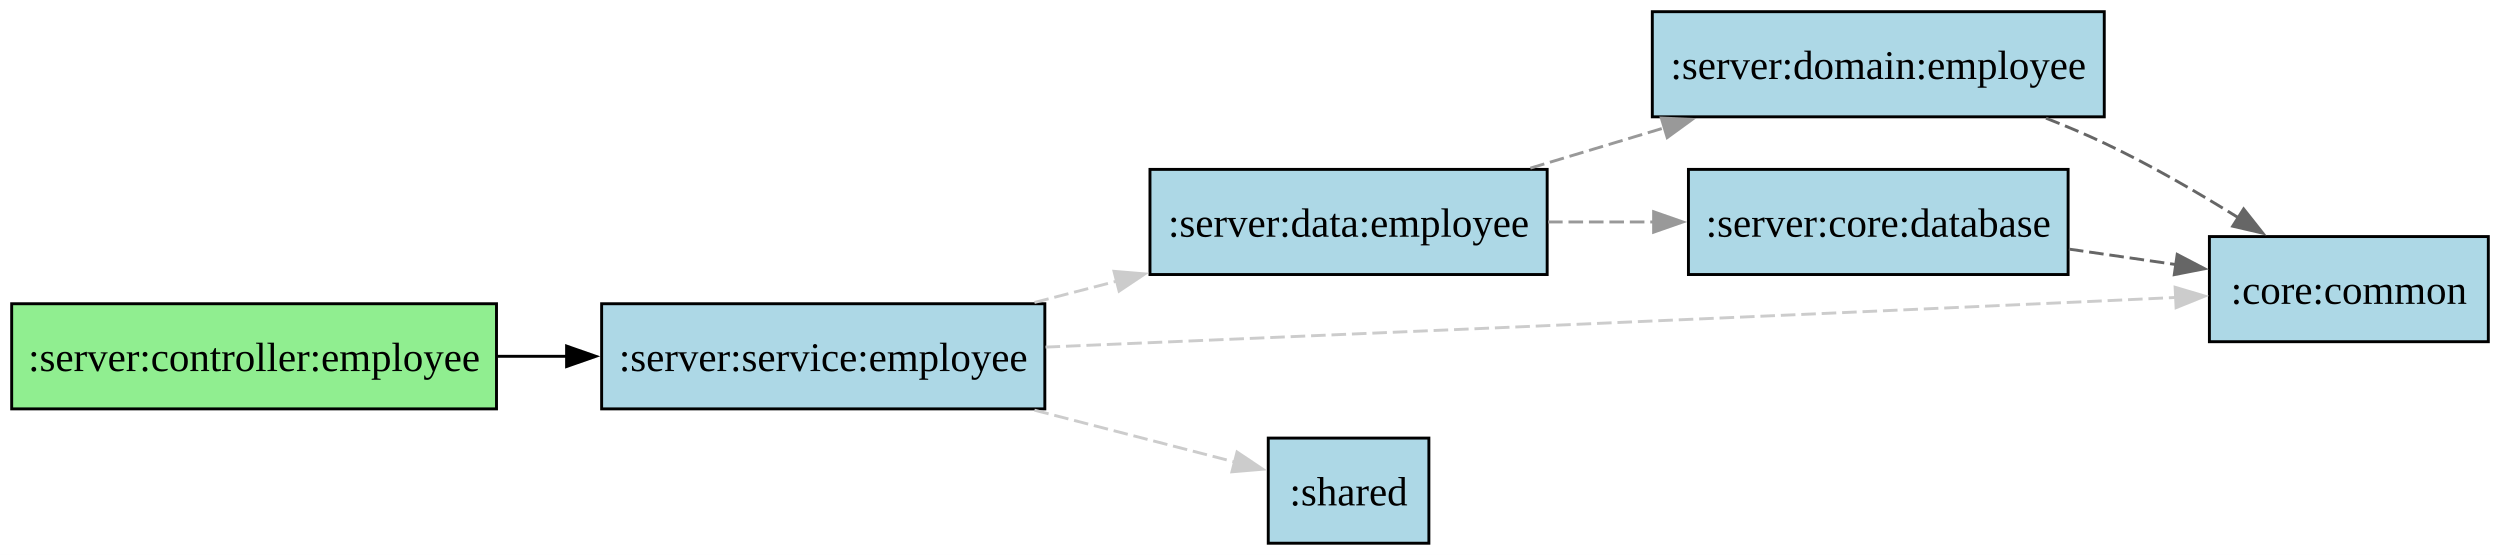
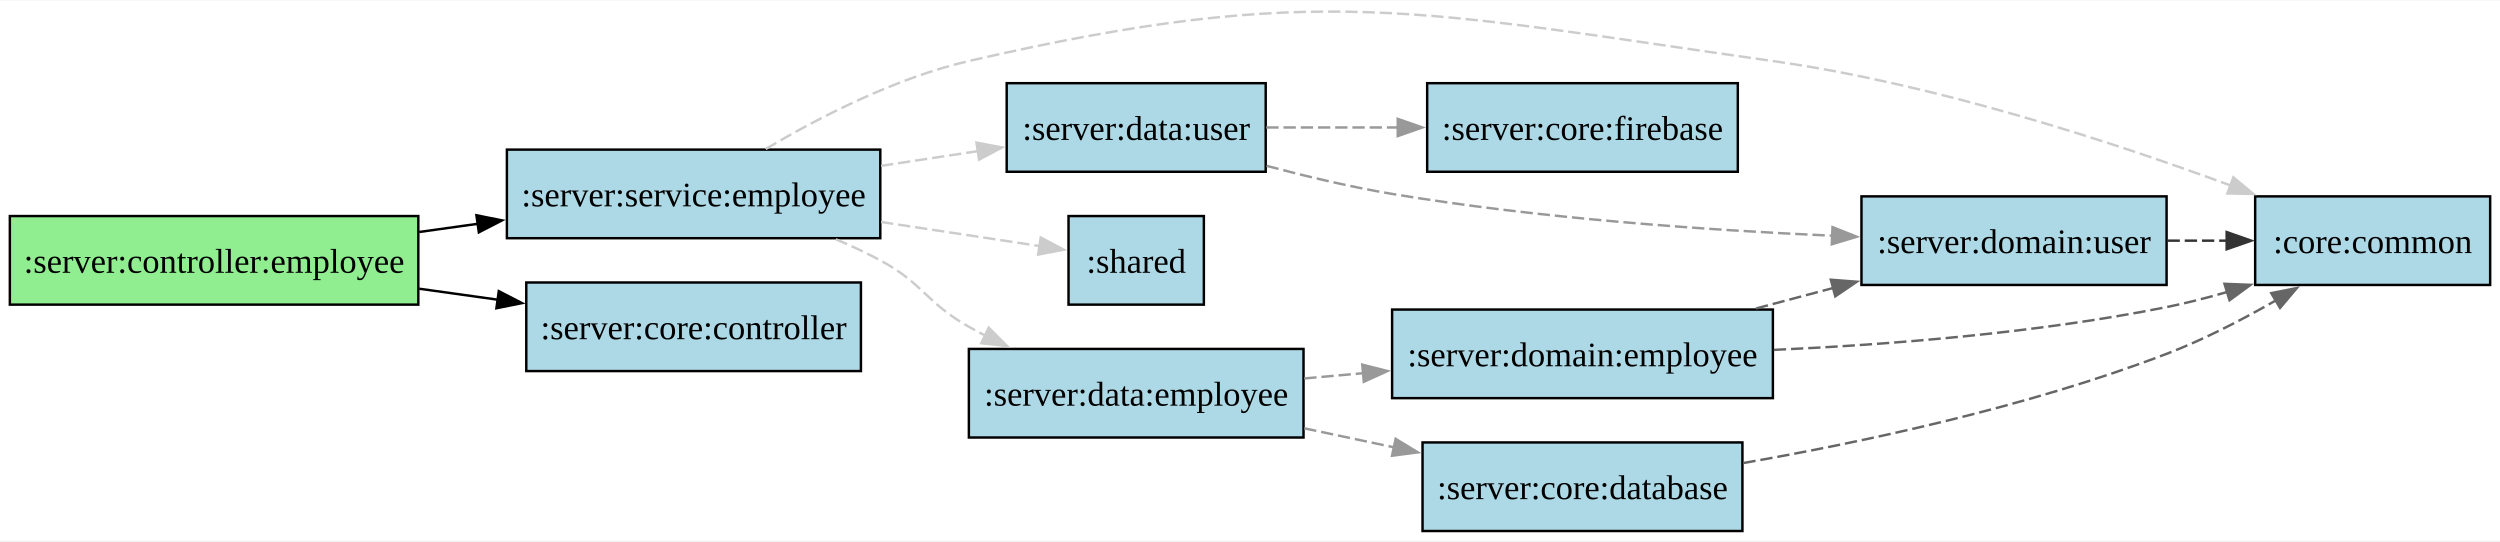
- <svg xmlns="http://www.w3.org/2000/svg" width="856pt" height="190pt" viewBox="0 0 856 190">
+ <svg xmlns="http://www.w3.org/2000/svg" width="1016pt" height="220pt" viewBox="0 0 1016 219.61">
  <g class="graph">
-     <path fill="#fff" d="M0 190V0h856v190z" />
+     <path fill="#fff" d="M0 219.61V0h1016v219.61z" />
    <g class="node">
-       <path fill="#90ee90" stroke="#000" d="M170 104H4v36h166z" />
-       <text x="83" y="-58.95" font-family="Times New Roman,serif" font-size="14" text-anchor="middle" transform="translate(4 186)">:server:controller:employee</text>
+       <path fill="#90ee90" stroke="#000" d="M170 87.61H4v36h166z" />
+       <text x="83" y="-104.95" font-family="Times New Roman,serif" font-size="14" text-anchor="middle" transform="translate(4 215.61)">:server:controller:employee</text>
    </g>
    <g class="node">
-       <path fill="#add8e6" stroke="#000" d="M357.75 104H206v36h151.75z" />
-       <text x="277.88" y="-58.95" font-family="Times New Roman,serif" font-size="14" text-anchor="middle" transform="translate(4 186)">:server:service:employee</text>
+       <path fill="#add8e6" stroke="#000" d="M357.75 60.61H206v36h151.75z" />
+       <text x="277.88" y="-131.95" font-family="Times New Roman,serif" font-size="14" text-anchor="middle" transform="translate(4 215.61)">:server:service:employee</text>
    </g>
    <g stroke="#000" class="edge">
-       <path fill="none" d="M170.36 122h23.69" />
-       <path d="m194 118.5 10 3.5-10 3.5z" />
+       <path fill="none" d="M170.36 94.08c7.93-1.11 15.99-2.24 23.97-3.35" />
+       <path d="m193.62 87.29 10.39 2.08-9.41 4.85z" />
    </g>
    <g class="node">
-       <path fill="#add8e6" stroke="#000" d="M529.75 58h-136v36h136z" />
-       <text x="457.75" y="-104.95" font-family="Times New Roman,serif" font-size="14" text-anchor="middle" transform="translate(4 186)">:server:data:employee</text>
+       <path fill="#add8e6" stroke="#000" d="M349.88 114.61h-136v36h136z" />
+       <text x="277.88" y="-77.95" font-family="Times New Roman,serif" font-size="14" text-anchor="middle" transform="translate(4 215.61)">:server:core:controller</text>
+     </g>
+     <g stroke="#000" class="edge">
+       <path fill="none" d="M170.36 117.14c10.6 1.48 21.43 3 31.97 4.47" />
+       <path d="m202.71 118.13 9.42 4.86-10.39 2.08z" />
+     </g>
+     <g class="node">
+       <path fill="#add8e6" stroke="#000" d="M880.5 79.61h-124v36h124z" />
+       <text x="814.5" y="-112.95" font-family="Times New Roman,serif" font-size="14" text-anchor="middle" transform="translate(4 215.61)">:server:domain:user</text>
+     </g>
+     <g class="node">
+       <path fill="#add8e6" stroke="#000" d="M1012 79.61h-95.5v36h95.5z" />
+       <text x="960.25" y="-112.95" font-family="Times New Roman,serif" font-size="14" text-anchor="middle" transform="translate(4 215.61)">:core:common</text>
+     </g>
+     <g stroke="#333" class="edge">
+       <path fill="none" stroke-dasharray="5,2" d="M880.88 97.61H905" />
+       <path fill="#333" d="m904.91 94.11 10 3.5-10 3.5z" />
    </g>
    <g stroke="#ccc" class="edge">
-       <path fill="none" stroke-dasharray="5,2" d="M354.2 103.56c9.31-2.41 18.88-4.89 28.3-7.32" />
-       <path fill="#ccc" d="m381.43 92.9 10.56.88-8.81 5.9z" />
+       <path fill="none" stroke-dasharray="5,2" d="M311.17 60.36c21.65-12.83 52.75-28.87 82.58-35.75 141.51-32.63 182.95-20.26 326.75 0 65.43 9.22 137.61 32.73 186.12 50.61" />
+       <path fill="#ccc" d="m907.64 71.86 8.15 6.78-10.59-.22z" />
    </g>
    <g class="node">
-       <path fill="#add8e6" stroke="#000" d="M852 81h-95.5v36H852z" />
-       <text x="800.25" y="-81.95" font-family="Times New Roman,serif" font-size="14" text-anchor="middle" transform="translate(4 186)">:core:common</text>
+       <path fill="#add8e6" stroke="#000" d="M514.38 33.61H409.12v36h105.26z" />
+       <text x="457.75" y="-158.95" font-family="Times New Roman,serif" font-size="14" text-anchor="middle" transform="translate(4 215.61)">:server:data:user</text>
    </g>
    <g stroke="#ccc" class="edge">
-       <path fill="none" stroke-dasharray="5,2" d="M357.99 118.85c87.18-3.68 235.26-10.01 362.51-15.85 7.91-.36 16.25-.75 24.46-1.15" />
-       <path fill="#ccc" d="m744.76 98.36 10.15 3.02-9.82 3.97z" />
+       <path fill="none" stroke-dasharray="5,2" d="M358.05 67.2c13.2-2 26.82-4.07 39.64-6.02" />
+       <path fill="#ccc" d="m396.83 57.77 10.41 1.96-9.36 4.96z" />
    </g>
    <g class="node">
-       <path fill="#add8e6" stroke="#000" d="M489.25 150h-55v36h55z" />
-       <text x="457.75" y="-12.95" font-family="Times New Roman,serif" font-size="14" text-anchor="middle" transform="translate(4 186)">:shared</text>
+       <path fill="#add8e6" stroke="#000" d="M489.25 87.61h-55v36h55z" />
+       <text x="457.75" y="-104.95" font-family="Times New Roman,serif" font-size="14" text-anchor="middle" transform="translate(4 215.61)">:shared</text>
    </g>
    <g stroke="#ccc" class="edge">
-       <path fill="none" stroke-dasharray="5,2" d="M354.2 140.44c23.43 6.06 48.56 12.56 68.53 17.73" />
-       <path fill="#ccc" d="m423.56 154.77 8.81 5.89-10.56.89z" />
+       <path fill="none" stroke-dasharray="5,2" d="M358.05 90.02c22.2 3.37 45.56 6.92 64.39 9.77" />
+       <path fill="#ccc" d="m422.95 96.33 9.37 4.96-10.42 1.96z" />
    </g>
    <g class="node">
-       <path fill="#add8e6" stroke="#000" d="M720.5 4H565.75v36H720.5z" />
-       <text x="639.12" y="-158.95" font-family="Times New Roman,serif" font-size="14" text-anchor="middle" transform="translate(4 186)">:server:domain:employee</text>
+       <path fill="#add8e6" stroke="#000" d="M529.75 141.61h-136v36h136z" />
+       <text x="457.75" y="-50.95" font-family="Times New Roman,serif" font-size="14" text-anchor="middle" transform="translate(4 215.61)">:server:data:employee</text>
+     </g>
+     <g stroke="#ccc" class="edge">
+       <path fill="none" stroke-dasharray="5,2" d="M339.68 97.05c6.21 2.61 12.35 5.48 18.07 8.56 17.6 9.5 18.58 17.18 36 27 2.17 1.23 4.42 2.42 6.7 3.59" />
+       <path fill="#ccc" d="m401.81 132.97 7.5 7.49-10.53-1.18z" />
    </g>
    <g stroke="#999" class="edge">
-       <path fill="none" stroke-dasharray="5,2" d="M523.98 57.57c14.78-4.45 30.71-9.25 45.95-13.83" />
-       <path fill="#999" d="m568.83 40.41 10.59.47-8.57 6.23z" />
+       <path fill="none" stroke-dasharray="5,2" d="M514.75 67.2c16.21 4.33 34.23 8.6 51 11.41 59.76 10 128.38 14.74 178.88 16.99" />
+       <path fill="#999" d="m744.73 92.1 9.84 3.91-10.14 3.08z" />
    </g>
    <g class="node">
-       <path fill="#add8e6" stroke="#000" d="M708.12 58h-130v36h130z" />
-       <text x="639.12" y="-104.95" font-family="Times New Roman,serif" font-size="14" text-anchor="middle" transform="translate(4 186)">:server:core:database</text>
+       <path fill="#add8e6" stroke="#000" d="M706.25 33.61H580v36h126.25z" />
+       <text x="639.12" y="-158.95" font-family="Times New Roman,serif" font-size="14" text-anchor="middle" transform="translate(4 215.61)">:server:core:firebase</text>
    </g>
    <g stroke="#999" class="edge">
-       <path fill="none" stroke-dasharray="5,2" d="M530.05 76h36.25" />
-       <path fill="#999" d="m566.2 72.5 10 3.5-10 3.5z" />
+       <path fill="none" stroke-dasharray="5,2" d="M514.63 51.61h53.56" />
+       <path fill="#999" d="m568.04 48.11 10 3.5-10 3.5z" />
+     </g>
+     <g class="node">
+       <path fill="#add8e6" stroke="#000" d="M708.12 179.61h-130v36h130z" />
+       <text x="639.12" y="-12.95" font-family="Times New Roman,serif" font-size="14" text-anchor="middle" transform="translate(4 215.61)">:server:core:database</text>
    </g>
    <g stroke="#666" class="edge">
-       <path fill="none" stroke-dasharray="5,2" d="M700.55 40.47c6.81 2.66 13.59 5.52 19.95 8.53 15.66 7.4 32.14 16.96 46.23 25.74" />
-       <path fill="#666" d="m768.22 71.53 6.57 8.31-10.32-2.39z" />
+       <path fill="none" stroke-dasharray="5,2" d="M708.52 187.97c48.37-8.44 115.67-22.78 171.98-44.36 15.19-5.82 31.01-14.02 44.69-21.88" />
+       <path fill="#666" d="m923.04 118.93 10.39-2.06-6.83 8.09z" />
+     </g>
+     <g stroke="#999" class="edge">
+       <path fill="none" stroke-dasharray="5,2" d="M530.05 173.87c11.95 2.53 24.47 5.18 36.63 7.76" />
+       <path fill="#999" d="m567.18 178.15 9.05 5.5-10.51 1.35z" />
+     </g>
+     <g class="node">
+       <path fill="#add8e6" stroke="#000" d="M720.5 125.61H565.75v36H720.5z" />
+       <text x="639.12" y="-66.95" font-family="Times New Roman,serif" font-size="14" text-anchor="middle" transform="translate(4 215.61)">:server:domain:employee</text>
+     </g>
+     <g stroke="#999" class="edge">
+       <path fill="none" stroke-dasharray="5,2" d="m530.05 153.61 23.99-2.14" />
+       <path fill="#999" d="m553.62 147.99 10.27 2.6-9.65 4.37z" />
    </g>
    <g stroke="#666" class="edge">
-       <path fill="none" stroke-dasharray="5,2" d="M708.39 85.29c12.16 1.76 24.81 3.58 36.76 5.31" />
-       <path fill="#666" d="m745.47 87.11 9.39 4.9-10.39 2.03z" />
+       <path fill="none" stroke-dasharray="5,2" d="M713.64 125.17c10.31-2.74 20.96-5.56 31.33-8.32" />
+       <path fill="#666" d="m744.05 113.48 10.57.81-8.77 5.95z" />
+     </g>
+     <g stroke="#666" class="edge">
+       <path fill="none" stroke-dasharray="5,2" d="M720.87 142c46.56-2.1 106.95-6.83 159.63-17.39 8.05-1.61 16.4-3.76 24.58-6.13" />
+       <path fill="#666" d="m904.03 115.14 10.59.42-8.54 6.27z" />
    </g>
  </g>
</svg>
